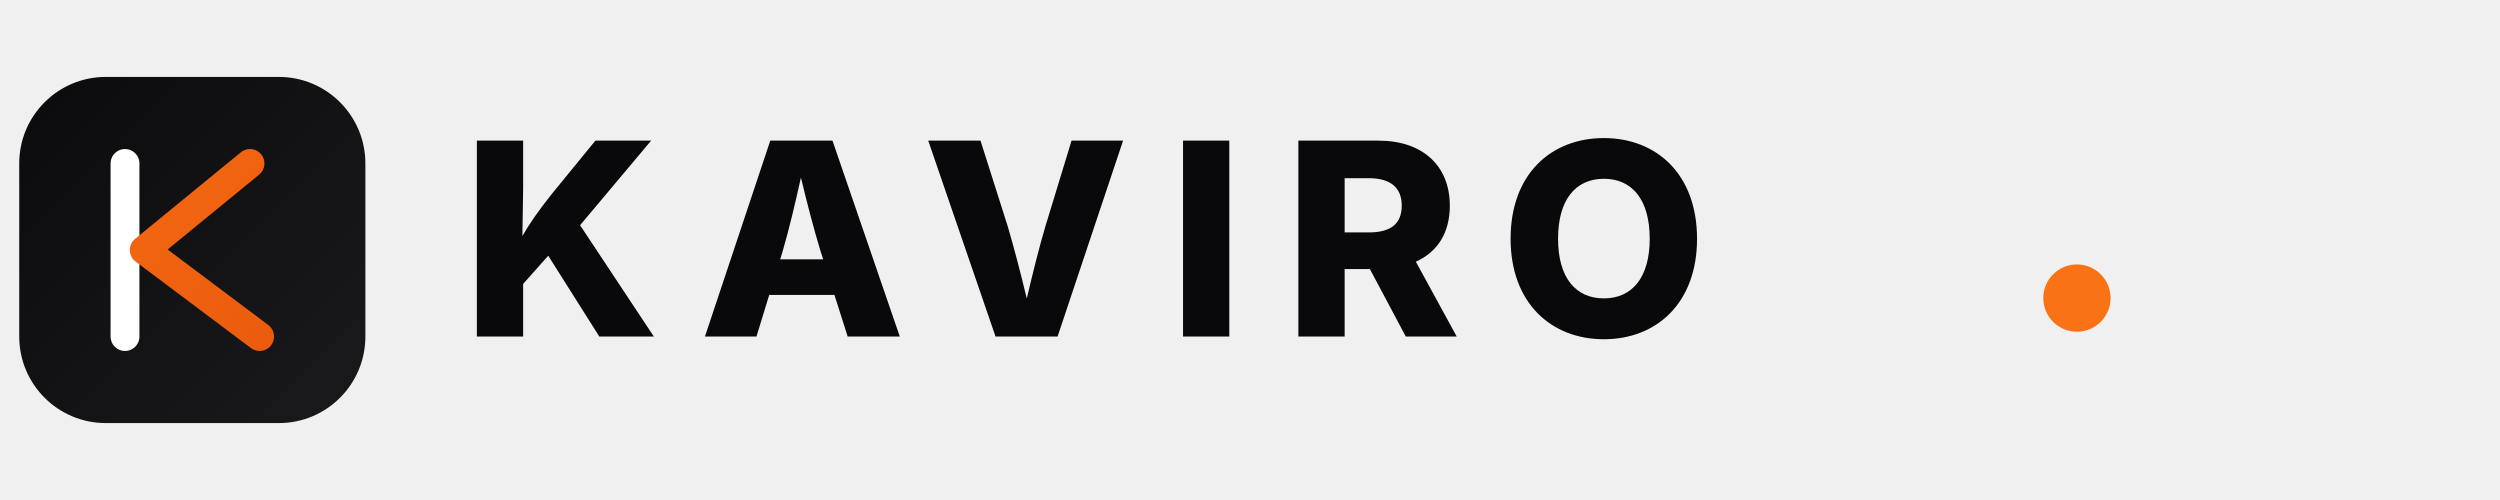
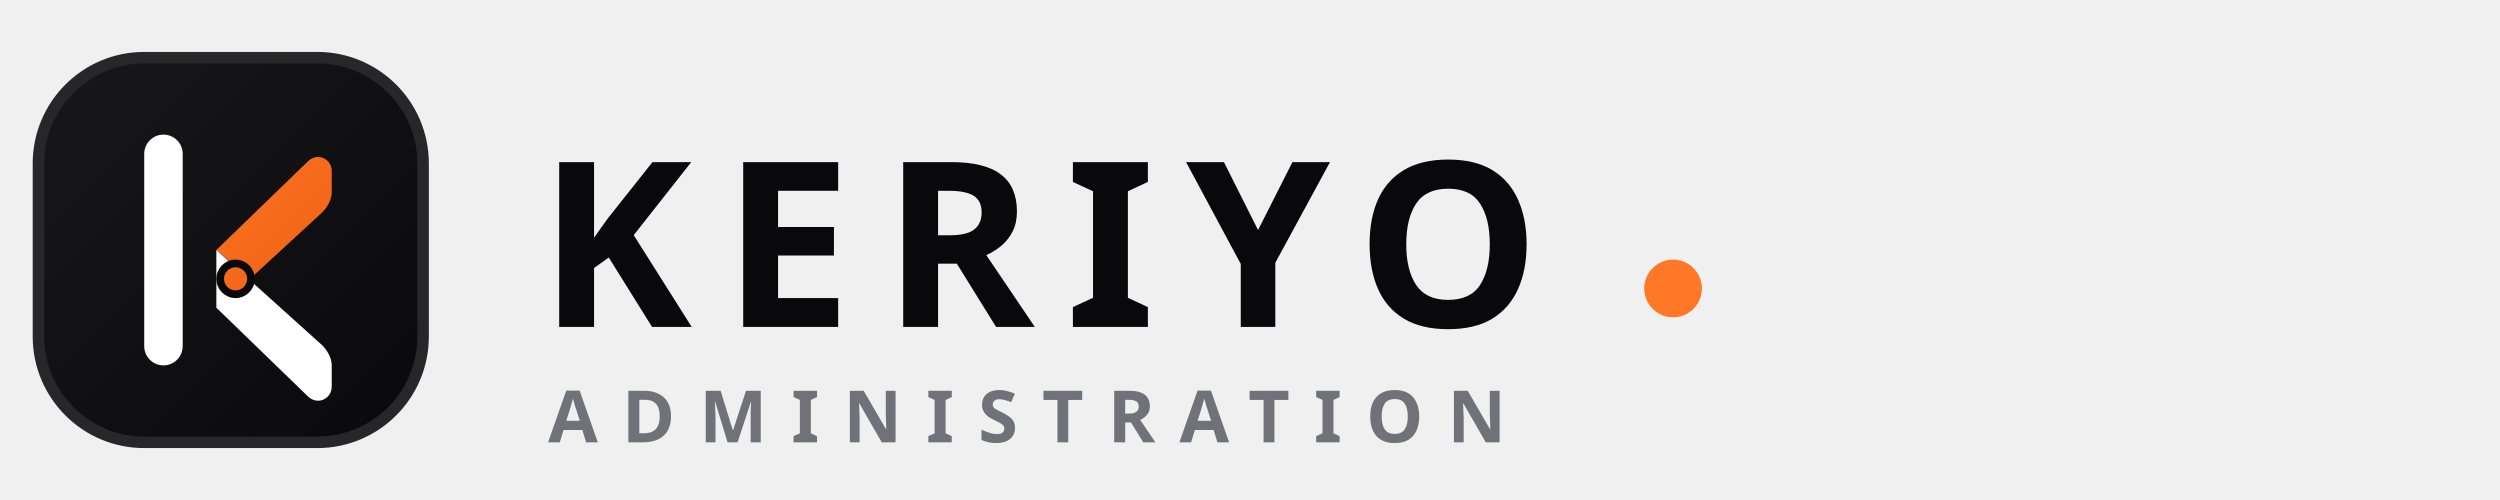
<svg xmlns="http://www.w3.org/2000/svg" viewBox="0 0 260 52" fill="none">
  <defs>
-     <linearGradient id="kaviroGrad" x1="0" y1="0" x2="36" y2="36" gradientUnits="userSpaceOnUse">
-       <stop offset="0%" stop-color="#09090b" />
-       <stop offset="100%" stop-color="#18181b" />
+     <linearGradient id="adminBg" x1="0" y1="0" x2="40" y2="40" gradientUnits="userSpaceOnUse">
+       <stop offset="0%" stop-color="#18181b" />
+       <stop offset="100%" stop-color="#09090b" />
    </linearGradient>
-     <linearGradient id="kaviroAccent" x1="0" y1="0" x2="36" y2="36" gradientUnits="userSpaceOnUse">
-       <stop offset="0%" stop-color="#f97316" />
+     <linearGradient id="adminOrangeGrad" x1="0" y1="0" x2="25" y2="25" gradientUnits="userSpaceOnUse">
+       <stop offset="0%" stop-color="#ff7828" />
      <stop offset="100%" stop-color="#ea580c" />
    </linearGradient>
  </defs>
-   <rect x="2" y="8" width="36" height="36" rx="9" fill="url(#kaviroGrad)" />
-   <path d="M13 17 L13 35" stroke="#ffffff" stroke-width="3" stroke-linecap="round" />
-   <path d="M26 17 L15 26 L27 35" stroke="url(#kaviroAccent)" stroke-width="3" stroke-linecap="round" stroke-linejoin="round" />
-   <text x="48" y="35" font-family="'Outfit', system-ui, -apple-system, sans-serif" font-size="28" font-weight="800" letter-spacing="4" fill="#09090b">KAVIRO</text>
-   <circle cx="216" cy="31" r="3.5" fill="#f97316" />
+   <g transform="translate(4, 6)">
+     <rect x="0" y="0" width="40" height="40" rx="11" fill="url(#adminBg)" stroke="#27272a" stroke-width="1.2" />
+     <g transform="translate(11, 8)">
+       <rect x="0" y="0" width="4" height="24" rx="2" fill="#ffffff" />
+       <path d="M7.5 12 L17 2.8 C18 1.8 19.5 2.5 19.5 3.8 L19.5 6 C19.5 6.8 19 7.6 18.5 8.1 L11 15 Z" fill="url(#adminOrangeGrad)" />
+       <path d="M7.5 12 L18.5 21.9 C19 22.4 19.5 23.2 19.5 24 L19.5 26.2 C19.5 27.5 18 28.2 17 27.2 L7.5 18 Z" fill="#ffffff" />
+       <circle cx="9.5" cy="15" r="1.6" fill="url(#adminOrangeGrad)" stroke="#09090b" stroke-width="0.8" />
+     </g>
+   </g>
+   <g transform="translate(56, 10)">
+     <text x="0" y="24" font-family="'Plus Jakarta Sans', 'Outfit', system-ui, sans-serif" font-size="24" font-weight="900" letter-spacing="3.2" fill="#09090b">KERIYO</text>
+     <circle cx="118" cy="20" r="3" fill="#ff7828" />
+     <text x="1" y="36" font-family="'Plus Jakarta Sans', system-ui, sans-serif" font-size="7.5" font-weight="800" letter-spacing="2.5" fill="#71717a">ADMINISTRATION</text>
+   </g>
</svg>
